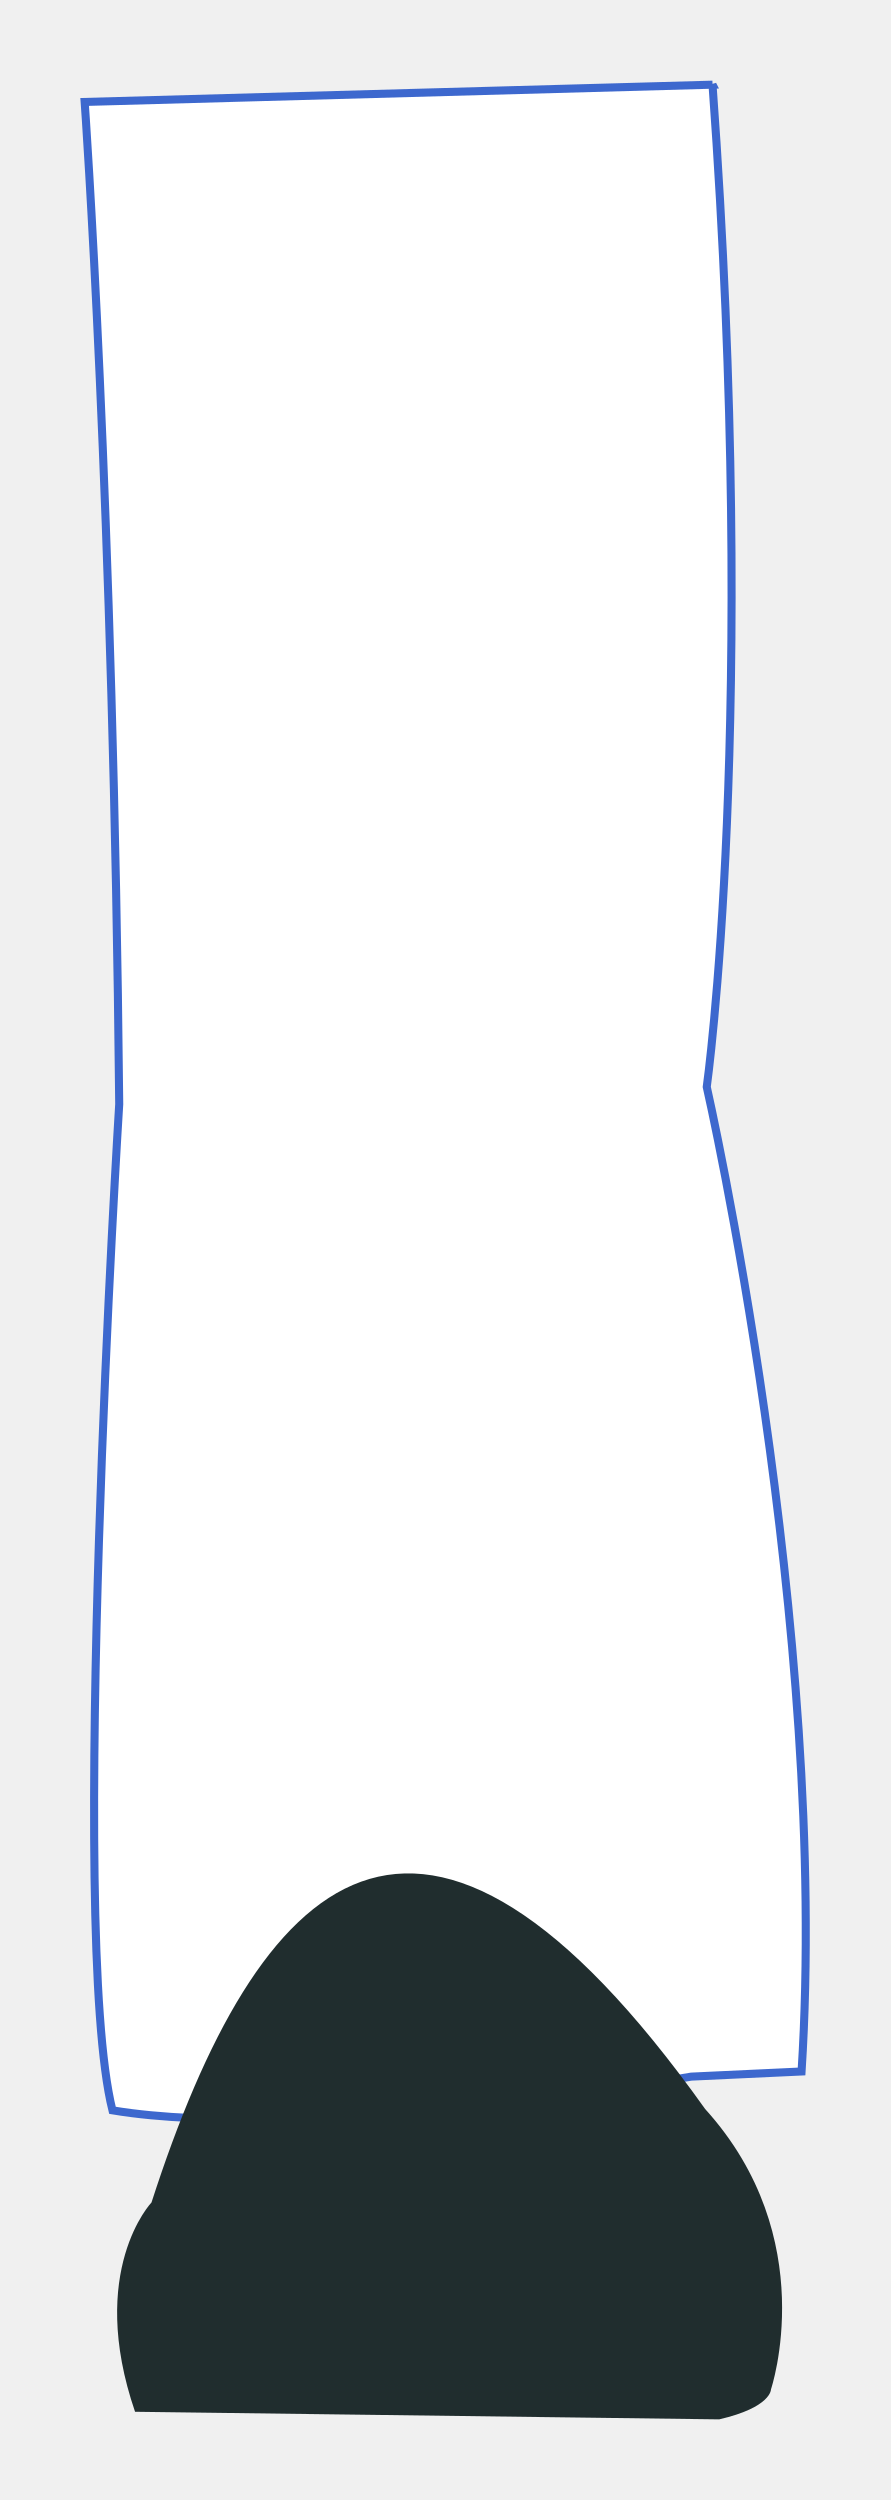
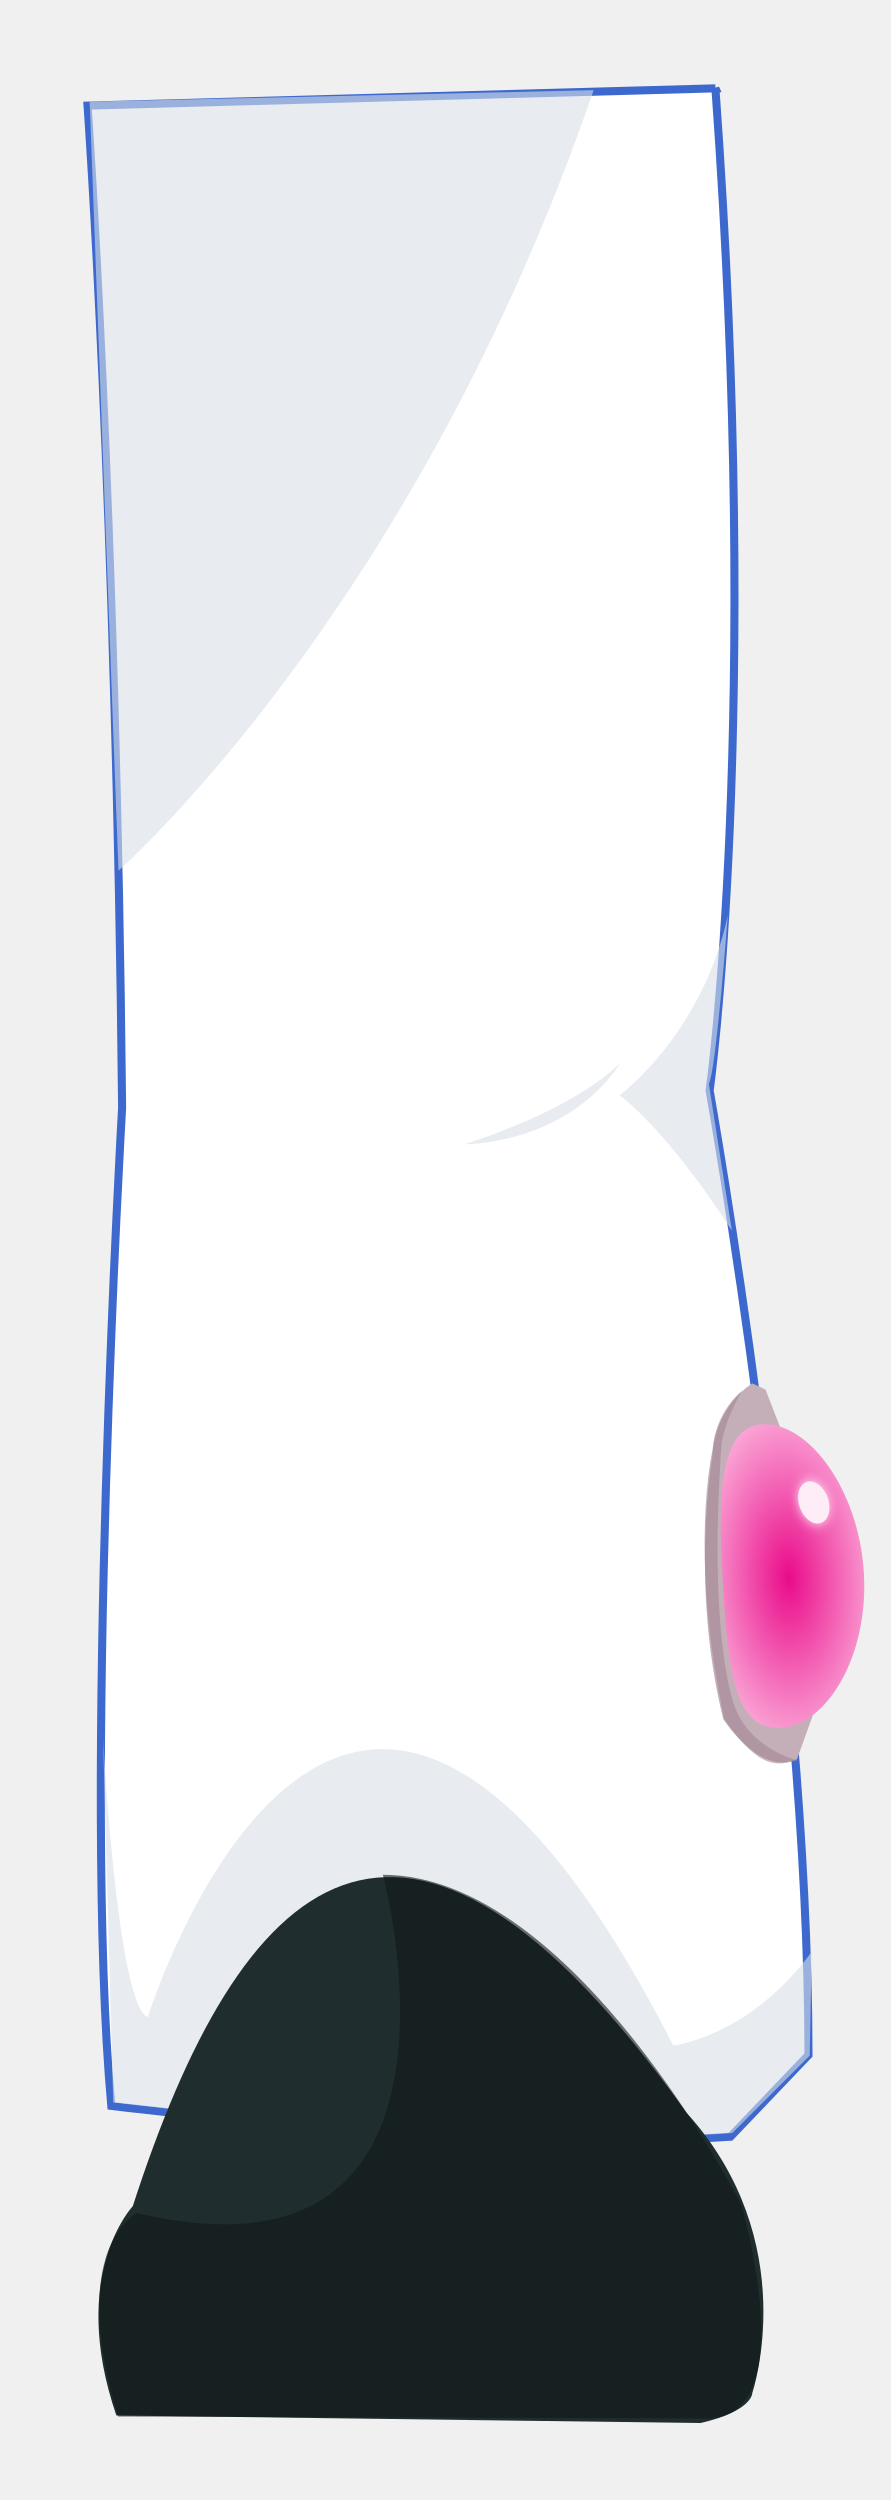
- <svg xmlns="http://www.w3.org/2000/svg" width="55.212" height="155.006" id="svg3069" version="1.1">
-   <defs id="defs3071" />
+ <svg xmlns="http://www.w3.org/2000/svg" xmlns:xlink="http://www.w3.org/1999/xlink" width="55.212" height="155.006" id="svg3069" version="1.1">
+   <defs id="defs3071">
+     <radialGradient xlink:href="#linearGradient3767" id="radialGradient3968" gradientUnits="userSpaceOnUse" gradientTransform="matrix(1.139018,0.2081218,-0.1093718,0.5985751,6.784383,136.2732)" cx="368.644" cy="530.6" fx="368.644" fy="530.6" r="13.525" />
+     <linearGradient id="linearGradient3767">
+       <stop style="stop-color:#ea0b8a;stop-opacity:1;" offset="0" id="stop3769" />
+       <stop style="stop-color:#fbacd9;stop-opacity:1;" offset="1" id="stop3771" />
+     </linearGradient>
+     <filter color-interpolation-filters="sRGB" id="filter3784" x="-0.416" width="1.833" y="-0.333" height="1.666">
+       <feGaussianBlur stdDeviation="0.512" id="feGaussianBlur3786" />
+     </filter>
+   </defs>
  <g id="layer1" transform="translate(-358.3326,-138.3854)">
    <g transform="translate(-206.3432,-461.1988)" id="g3257">
-       <path id="path3875" d="m 608.854,604.834 -38.929,1.071 c 0,0 1.786,25 2.143,62.143 0,0 -3.205,51.238 -0.42,62.381 12,2 35.889,-2.089 35.889,-2.089 l 6.838,-0.319 c 1.75,-27.5 -5.879,-61.046 -5.879,-61.046 0,0 3.214,-22.857 0.357,-62.143 z" style="fill:#ffffff;fill-opacity:1;stroke:#3d68ce;stroke-width:0.5;stroke-linecap:butt;stroke-linejoin:miter;stroke-miterlimit:4;stroke-opacity:1" />
-       <path id="path3943" d="m 574.068,736.144 c 0,0 -4.019,4.226 -1.019,12.976 l 36.216,0.471 c 3.25,-0.75 3.213,-1.863 3.213,-1.863 0,0 3.169,-9.379 -4.081,-17.379 -17.703,-24.848 -27.72,-14.679 -34.329,5.797 z" style="fill:#202d2e;fill-opacity:1;stroke:none" />
+       <g transform="matrix(-1,0,0,1,1135.791,18.27917)" id="g3252">
+         <path style="fill:#ffffff;fill-opacity:1;stroke:#3d68ce;stroke-width:0.5;stroke-linecap:butt;stroke-linejoin:miter;stroke-miterlimit:4;stroke-opacity:1" d="m 526.758,586.782 38.929,1.071 c 0,0 -1.786,25 -2.143,62.143 0,0 2.455,42.238 0.67,61.881 0,0 -23.389,2.911 -38.389,1.911 l -4.838,-5.069 c 0,-25.5 6.129,-59.796 6.129,-59.796 0,0 -3.214,-22.857 -0.357,-62.143 z" id="rect3872" />
+         <path style="opacity:0.6;fill:#d8e0e8;stroke:none" d="m 520.786,702.319 0.126,6.44 4.798,4.798 3.914,0.253 30.052,-1.641 4.419,-0.505 0.631,-22.602 c 0,0 -0.884,16.668 -2.778,17.299 0,0 -11.996,-38.512 -32.577,1.768 0,0 -4.672,-0.505 -8.586,-5.808 z" id="path2991" />
+         <path style="fill:#202d2e;fill-opacity:1;stroke:none" d="m 562.882,718.092 c 0,0 4.019,4.226 1.019,12.976 l -36.216,0.471 c -3.25,-0.75 -3.213,-1.863 -3.213,-1.863 0,0 -3.169,-9.379 4.081,-17.379 17.703,-24.848 27.72,-14.679 34.329,5.797 z" id="rect3880" />
+         <path style="opacity:0.6;fill:#d8e0e8;stroke:none" d="m 18.571,5.364 31.25,0.714 -1.786,47.679 c 0,0 -18.353,-16.068 -29.464,-48.393 z" id="path2985" transform="translate(515.7354,581.5315)" />
+         <path style="opacity:0.6;fill:#d8e0e8;stroke:none" d="m 10.253,56.52 c 1.578,7.387 6.712,11.165 6.712,11.165 0,0 -2.861,2.016 -6.964,8.393 C 10.189,74.941 11.429,66.971 11.429,66.971 10.987,66.213 10.253,56.52 10.253,56.52 z" id="path2987" transform="translate(515.7354,581.5315)" />
+         <path style="opacity:0.6;fill:#d8e0e8;stroke:none" d="m 16.875,65.631 c 3.393,5.179 9.732,5.089 9.732,5.089 0,0 -6.607,-1.964 -9.732,-5.089 z" id="path2989" transform="translate(515.7354,581.5315)" />
+         <path style="opacity:0.6;fill:#111818;stroke:none;fill-opacity:1" d="m 23.739,116.242 c 11.869,0 22.223,20.456 22.223,20.456 0,0 3.788,12.879 -1.894,13.258 L 7.324,149.829 c 0,0 -3.283,-9.47 1.136,-12.627 22.35,5.303 15.279,-20.961 15.279,-20.961 z" id="path3924" transform="matrix(-1,0,0,1,571.1151,581.305)" />
+       </g>
+       <g transform="matrix(-0.1300527,0.9915071,0.9915071,0.1300527,135.1904,262.9471)" id="g3002">
+         <path id="path3808" d="m 359.336,529.066 -2.161,-1.182 -0.272,-0.86 c 0,0 1.651,-2.129 4.867,-1.868 0,0 7.995,-0.348 15.991,2.781 0,0 2.607,2.173 2.173,4.171 l -0.275,0.688 -3.201,0.703 z" style="fill:#c4afb9;fill-opacity:1;stroke:none" />
+         <g transform="matrix(0.688256,0,0,0.688256,114.8724,165.6442)" id="g3963">
+           <path style="fill:url(#radialGradient3968);fill-opacity:1;stroke:none" d="m 382.087,531.67 c -0.789,4.038 -7.449,7.019 -14.875,5.568 -7.426,-1.451 -12.806,-6.785 -12.017,-10.823 0.789,-4.038 7.828,-2.978 15.254,-1.527 7.426,1.451 12.427,2.744 11.638,6.782 z" id="path3765" />
+           <path style="fill:#feecf6;fill-opacity:1;stroke:none" d="m 362.169,530.764 c 0.964,0.488 1.478,1.414 1.147,2.067 -0.331,0.653 -1.381,0.787 -2.345,0.299 -0.964,-0.488 -1.478,-1.414 -1.147,-2.067 0.331,-0.653 1.381,-0.787 2.345,-0.299 z" id="path3775" />
+           <path id="path3778" d="m 362.169,530.764 c 0.964,0.488 1.478,1.414 1.147,2.067 -0.331,0.653 -1.381,0.787 -2.345,0.299 -0.964,-0.488 -1.478,-1.414 -1.147,-2.067 0.331,-0.653 1.381,-0.787 2.345,-0.299 z" style="fill:#feecf6;fill-opacity:1;stroke:none;filter:url(#filter3784)" transform="translate(6.9156653e-7,3.0086899e-6)" />
+         </g>
+         <path id="path3810" d="m 379.716,532.846 c 0,0 -0.304,-2.955 -2.738,-4.258 0,0 -3.563,-2.173 -15.86,-2.955 -1.651,-0.087 -3.693,0.826 -3.693,0.826 0,0 1.434,-1.477 3.911,-1.347 0,0 6.518,-0.652 16.469,2.911 2.955,2.738 2.303,3.65 1.912,4.823 z" style="opacity:0.6;fill:#a48693;fill-opacity:1;stroke:none" />
+       </g>
    </g>
  </g>
</svg>
